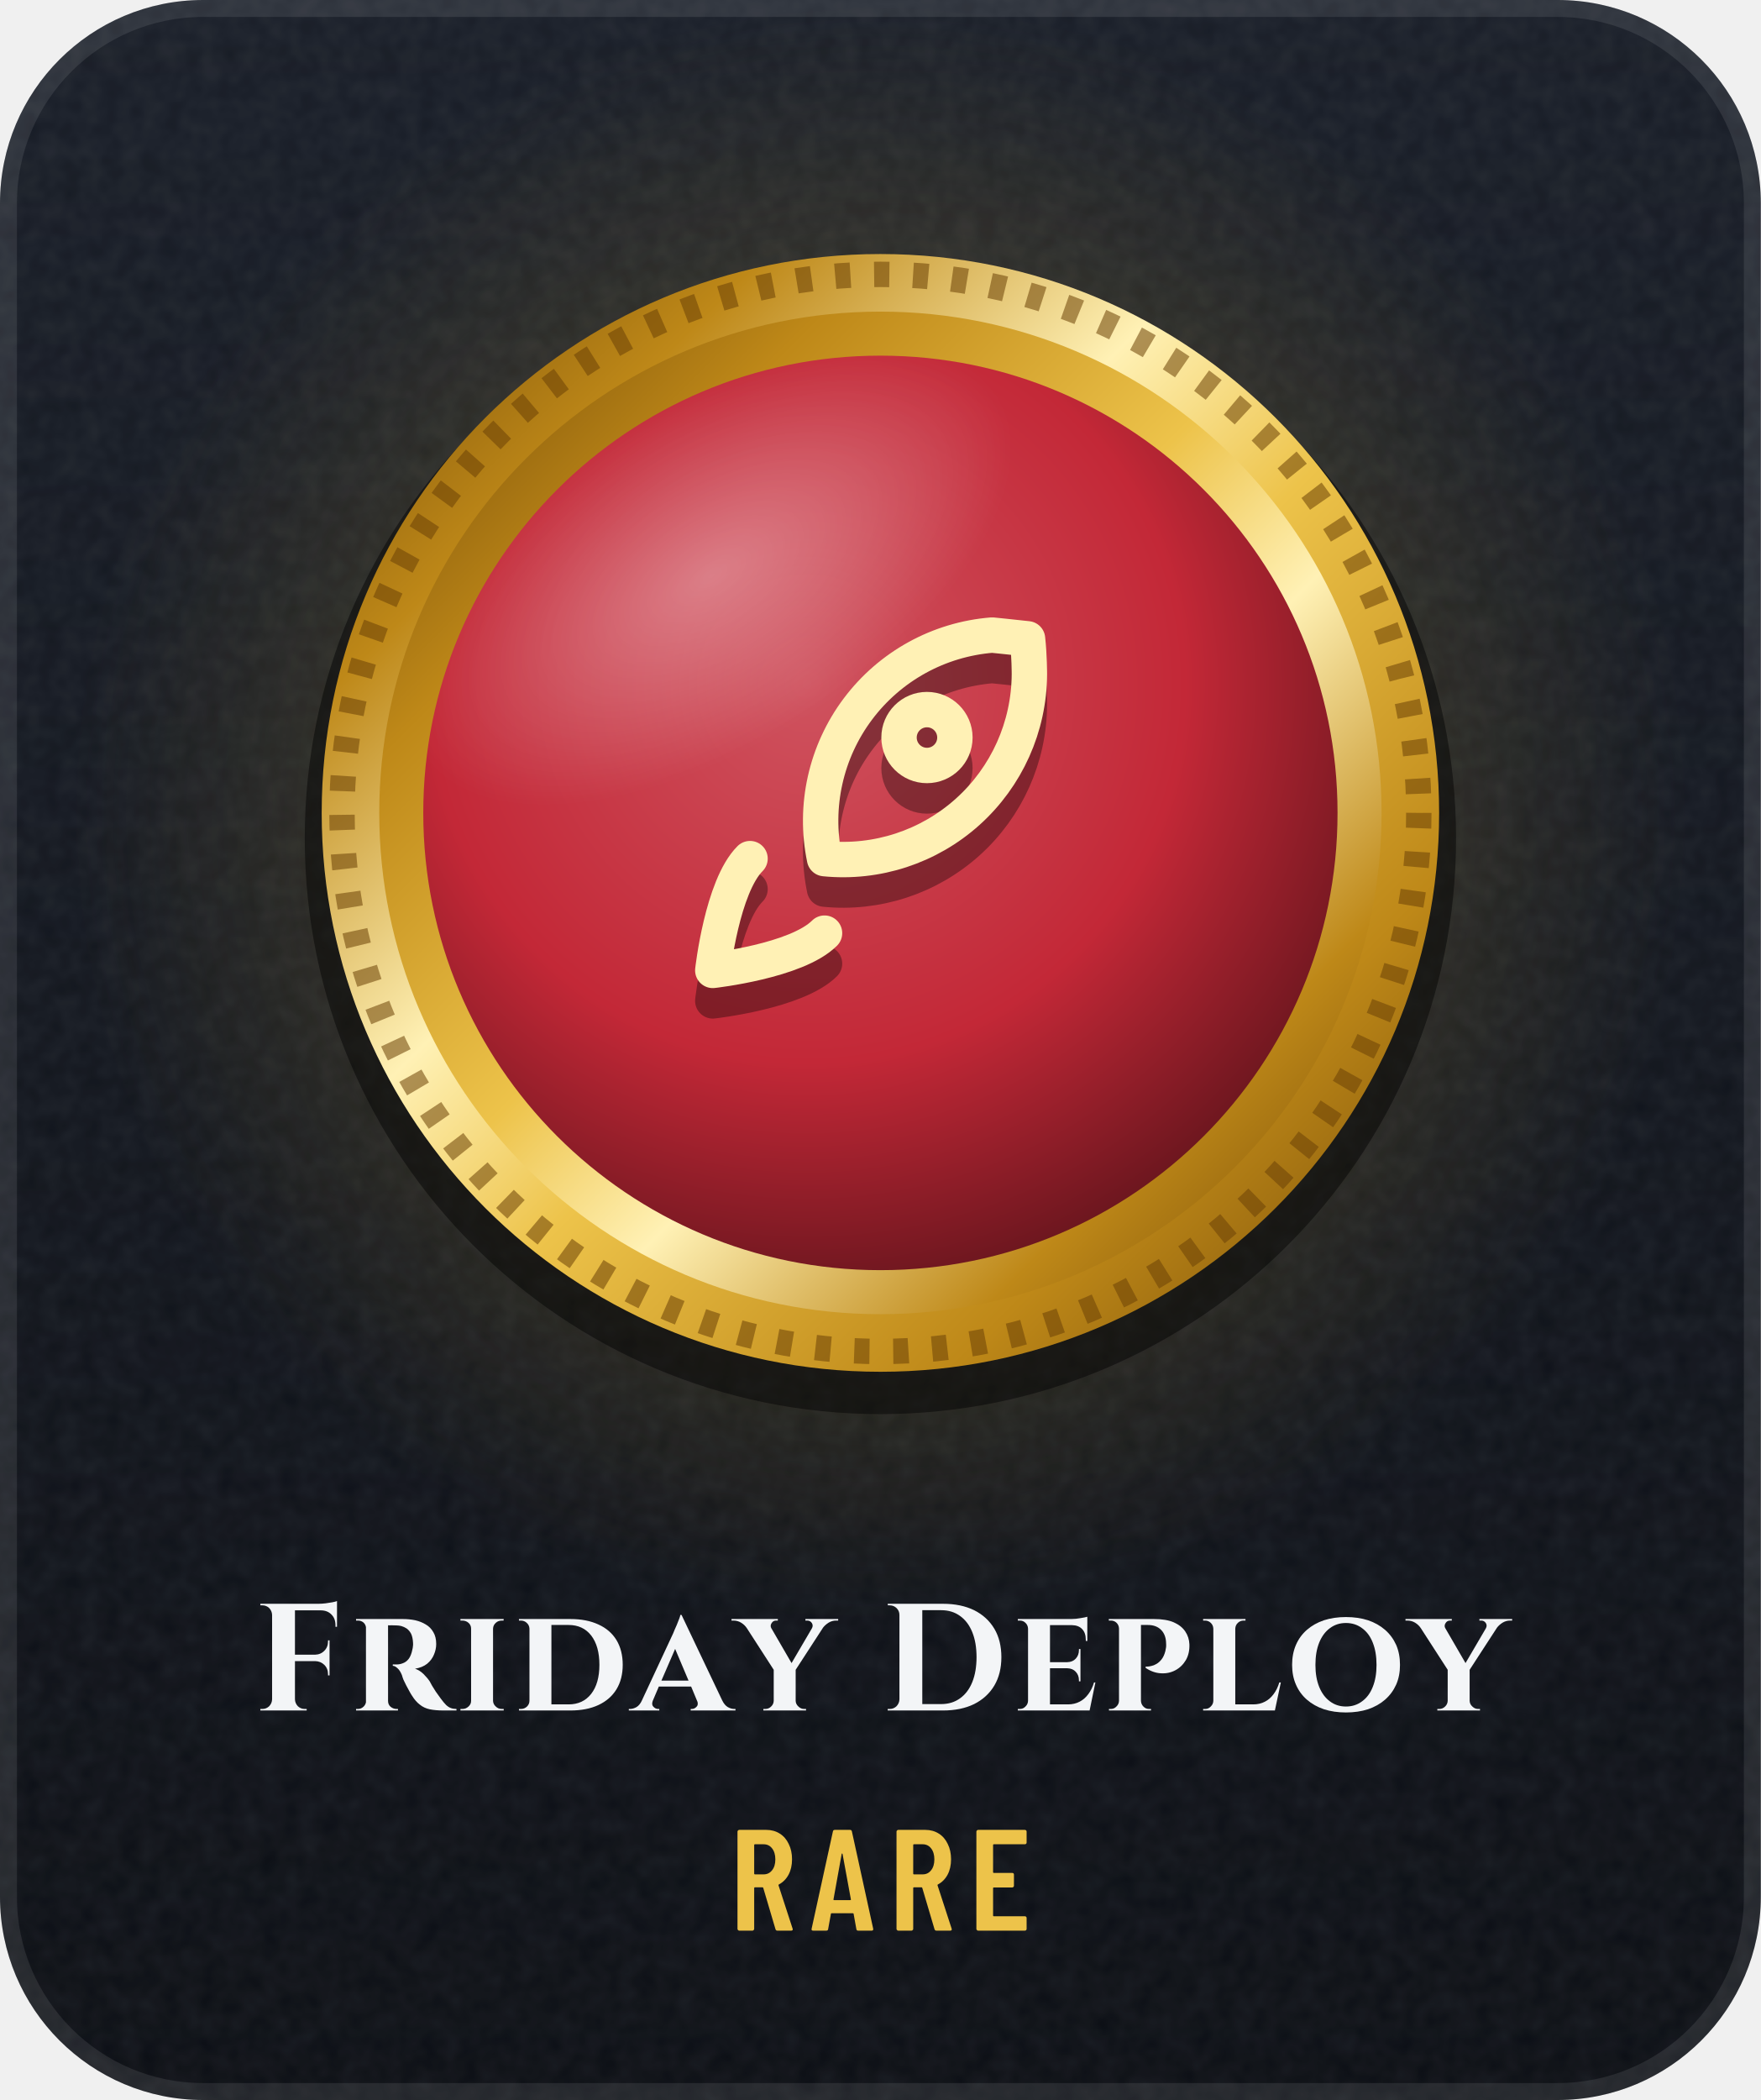
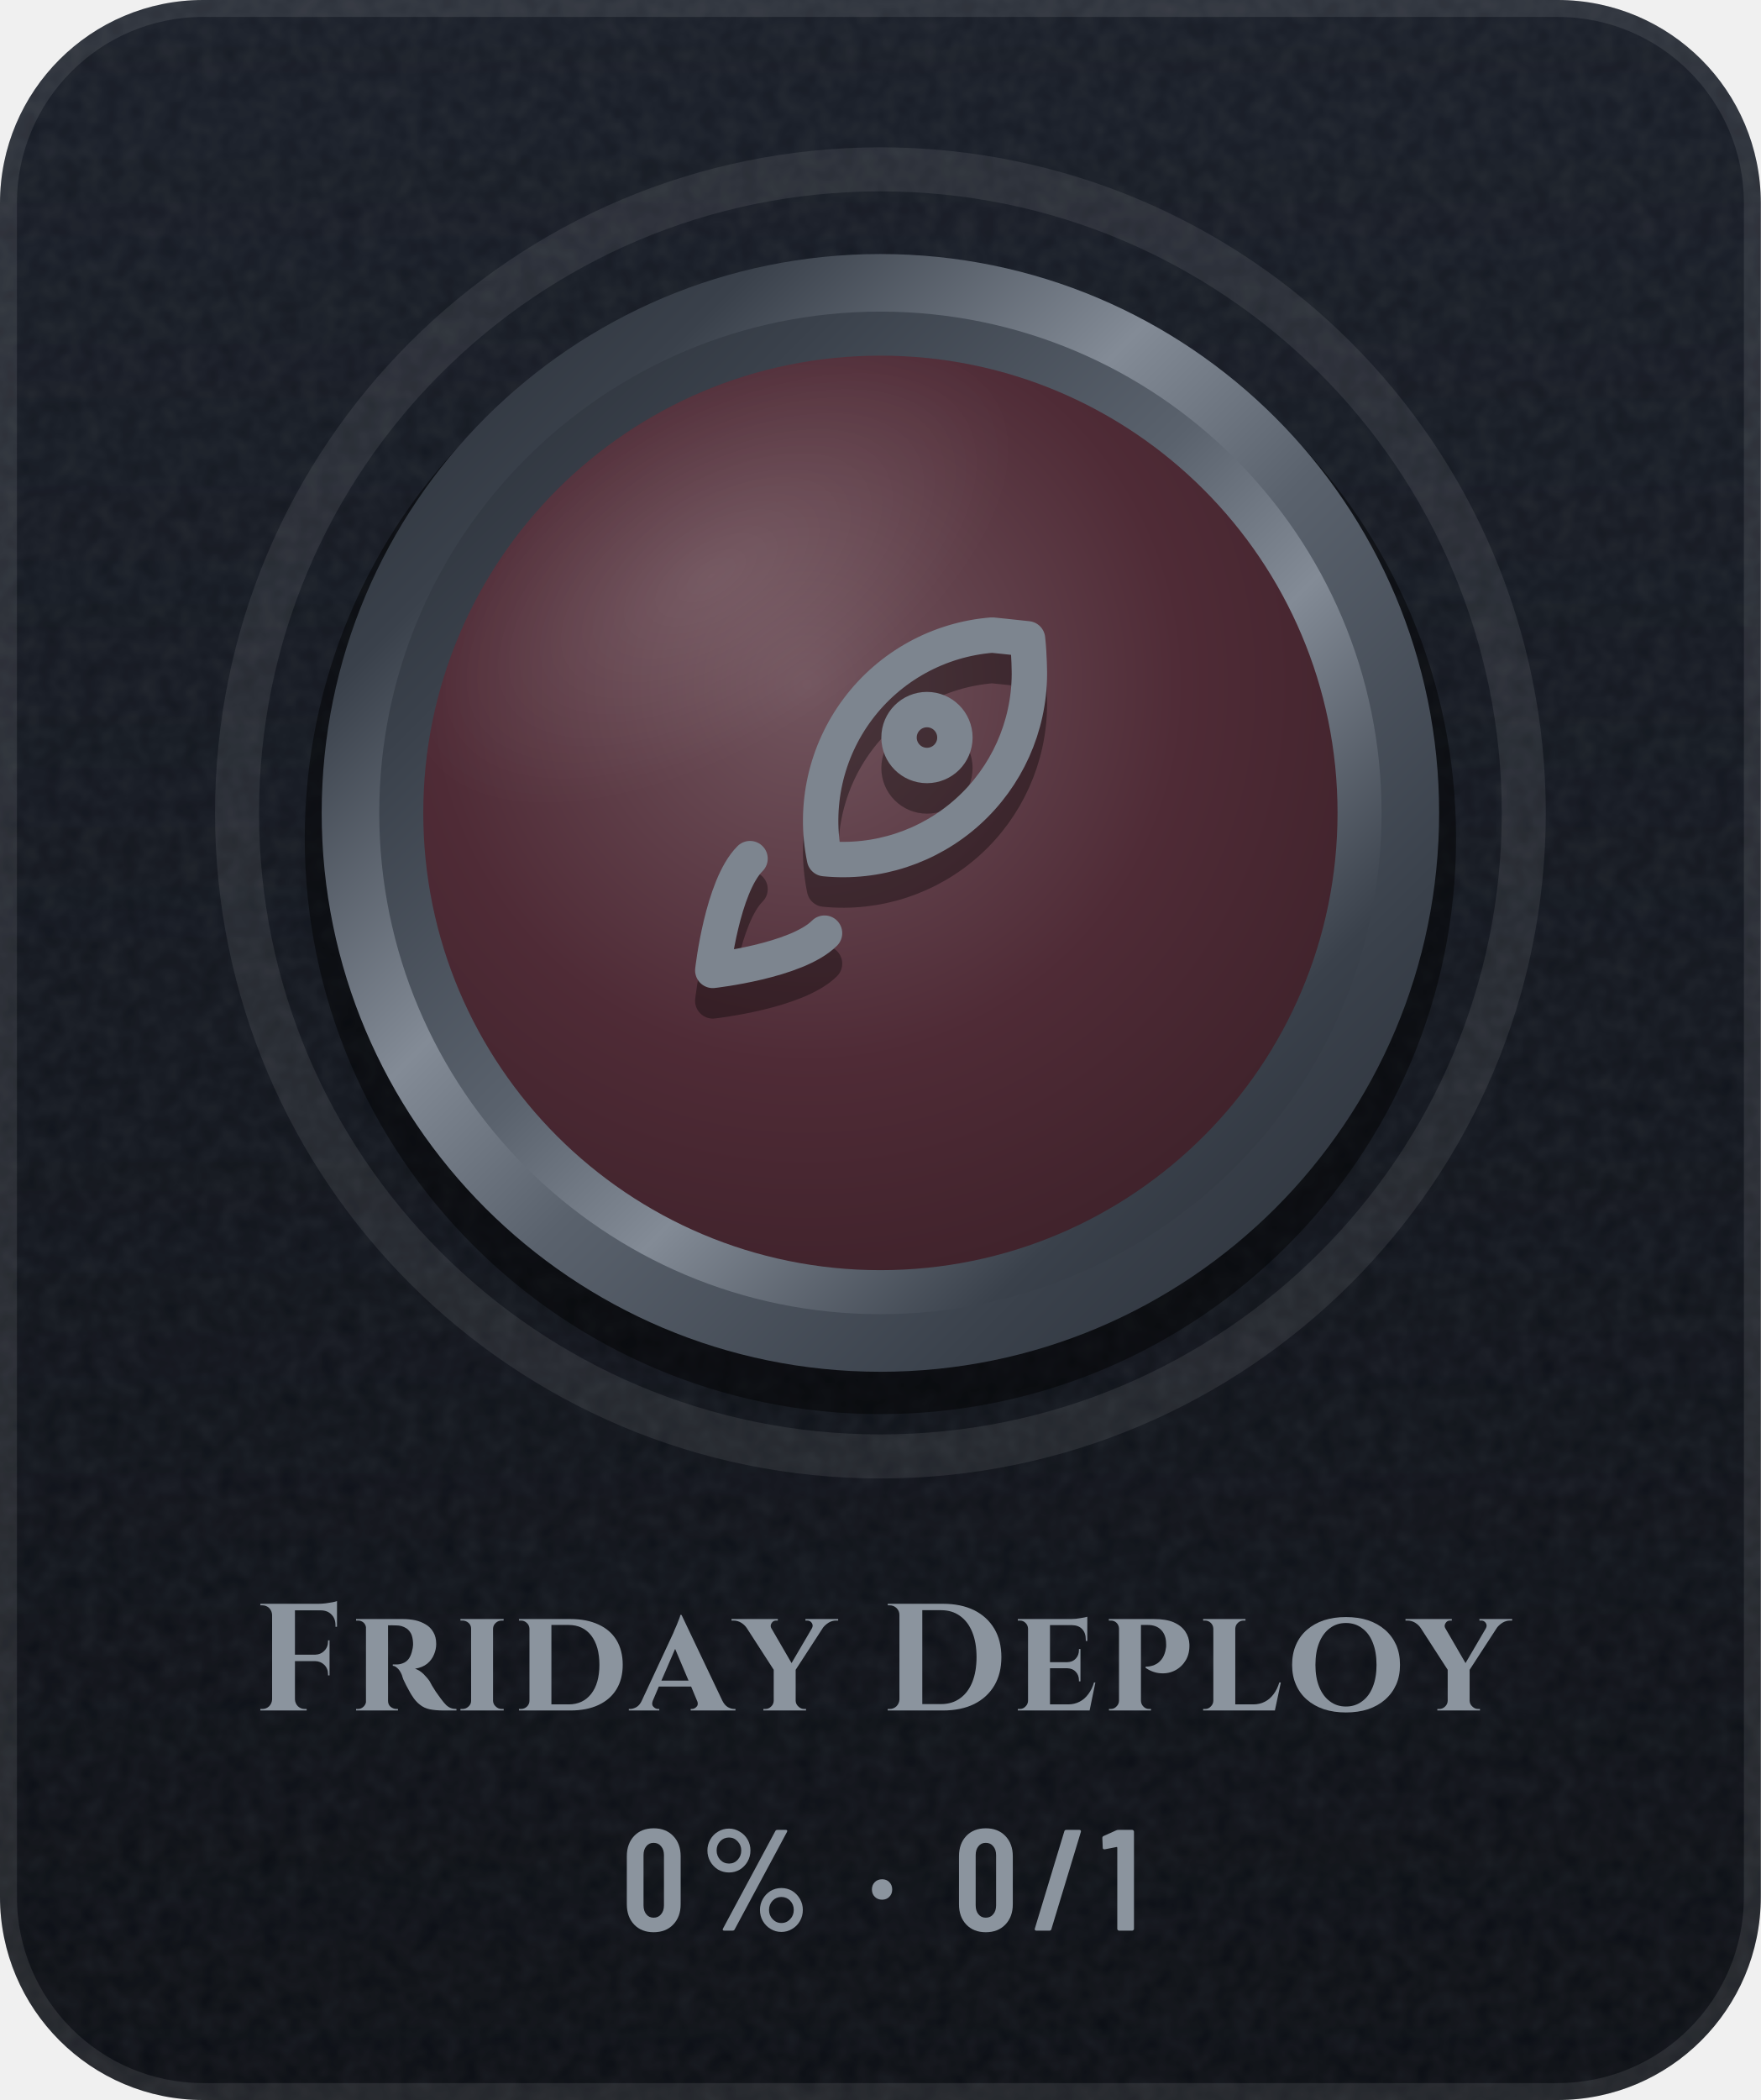
- <svg xmlns="http://www.w3.org/2000/svg" width="104" height="124" viewBox="0 0 104 124" role="img" aria-label="Friday Deploy: earned, Rare">
-   <style>@keyframes tw{0%,100%{opacity:.15;transform:scale(.45)}50%{opacity:1;transform:scale(1)}}.sp{transform-box:fill-box;transform-origin:center;animation:tw 3.4s ease-in-out infinite}@keyframes sh{0%{transform:translateX(-110px)}38%,100%{transform:translateX(200px)}}.sh{animation:sh 6.5s ease-in-out infinite}@keyframes fl{0%,100%{transform:translateY(0)}50%{transform:translateY(-3px)}}.fl{animation:fl 5s ease-in-out infinite}@media (prefers-reduced-motion:reduce){.sp,.fl{animation:none}.sh,.bu{display:none}}</style>
+ <svg xmlns="http://www.w3.org/2000/svg" width="104" height="124" viewBox="0 0 104 124" role="img" aria-label="Friday Deploy: 0% (0 of 1)">
  <defs>
    <linearGradient id="bg" x1="0" y1="0" x2="0" y2="1">
      <stop offset="0" stop-color="#171C26" />
      <stop offset="1" stop-color="#0A0D13" />
    </linearGradient>
    <clipPath id="card">
      <rect width="104" height="124" rx="12" />
    </clipPath>
    <filter id="grain" x="0" y="0" width="100%" height="100%">
      <feTurbulence type="fractalNoise" baseFrequency=".85" numOctaves="2" stitchTiles="stitch" />
      <feColorMatrix values="0 0 0 0 1 0 0 0 0 1 0 0 0 0 1 0 0 0 .07 0" />
    </filter>
    <radialGradient id="glow" cx=".5" cy=".5" r=".5">
-       <stop offset="0" stop-color="#EDC34A" stop-opacity="0.34" />
-       <stop offset="1" stop-color="#EDC34A" stop-opacity="0" />
+       <stop offset="0" stop-color="#5A626D" stop-opacity="0" />
+       <stop offset="1" stop-color="#5A626D" stop-opacity="0" />
    </radialGradient>
    <linearGradient id="mh" x1="0" y1="0" x2="1" y2="0">
-       <stop offset="0" stop-color="#6B4306" />
-       <stop offset="0.2" stop-color="#BE8818" />
-       <stop offset="0.4" stop-color="#FFF1B5" />
-       <stop offset="0.54" stop-color="#EDC34A" />
-       <stop offset="0.78" stop-color="#BE8818" />
-       <stop offset="1" stop-color="#6B4306" />
+       <stop offset="0" stop-color="#252A32" />
+       <stop offset="0.2" stop-color="#3A414B" />
+       <stop offset="0.4" stop-color="#838B96" />
+       <stop offset="0.54" stop-color="#5A626D" />
+       <stop offset="0.78" stop-color="#3A414B" />
+       <stop offset="1" stop-color="#252A32" />
    </linearGradient>
    <linearGradient id="md" x1="0" y1="0" x2="1" y2="1">
-       <stop offset="0" stop-color="#6B4306" />
-       <stop offset="0.2" stop-color="#BE8818" />
-       <stop offset="0.4" stop-color="#FFF1B5" />
-       <stop offset="0.54" stop-color="#EDC34A" />
-       <stop offset="0.78" stop-color="#BE8818" />
-       <stop offset="1" stop-color="#6B4306" />
+       <stop offset="0" stop-color="#252A32" />
+       <stop offset="0.2" stop-color="#3A414B" />
+       <stop offset="0.4" stop-color="#838B96" />
+       <stop offset="0.54" stop-color="#5A626D" />
+       <stop offset="0.78" stop-color="#3A414B" />
+       <stop offset="1" stop-color="#252A32" />
    </linearGradient>
    <linearGradient id="mdr" x1="1" y1="1" x2="0" y2="0">
-       <stop offset="0" stop-color="#6B4306" />
-       <stop offset="0.2" stop-color="#BE8818" />
-       <stop offset="0.4" stop-color="#FFF1B5" />
-       <stop offset="0.54" stop-color="#EDC34A" />
-       <stop offset="0.78" stop-color="#BE8818" />
-       <stop offset="1" stop-color="#6B4306" />
+       <stop offset="0" stop-color="#252A32" />
+       <stop offset="0.2" stop-color="#3A414B" />
+       <stop offset="0.4" stop-color="#838B96" />
+       <stop offset="0.54" stop-color="#5A626D" />
+       <stop offset="0.78" stop-color="#3A414B" />
+       <stop offset="1" stop-color="#252A32" />
    </linearGradient>
    <linearGradient id="dia" x1="0" y1="0" x2="1" y2="0">
      <stop offset="0" stop-color="#6CCBFF" />
      <stop offset=".5" stop-color="#C4B2FF" />
      <stop offset="1" stop-color="#F29BDD" />
    </linearGradient>
    <linearGradient id="pb" x1="0" y1="0" x2="1" y2="0">
-       <stop offset="0" stop-color="#8FA6C0" />
-       <stop offset="1" stop-color="#FFFFFF" />
+       <stop offset="0" stop-color="#8F5125" />
+       <stop offset="1" stop-color="#F5C69A" />
    </linearGradient>
    <linearGradient id="shg" x1="0" y1="0" x2="1" y2="0">
      <stop offset="0" stop-color="#FFFFFF" stop-opacity="0" />
      <stop offset=".5" stop-color="#FFFFFF" stop-opacity=".6" />
      <stop offset="1" stop-color="#FFFFFF" stop-opacity="0" />
    </linearGradient>
    <radialGradient id="en" cx=".42" cy=".36" r=".75">
-       <stop offset="0" stop-color="#CF535F" />
-       <stop offset=".55" stop-color="#C32837" />
-       <stop offset="1" stop-color="#4E1016" />
+       <stop offset="0" stop-color="#72555E" />
+       <stop offset=".55" stop-color="#4F2B36" />
+       <stop offset="1" stop-color="#3B2028" />
    </radialGradient>
    <linearGradient id="ig" gradientUnits="userSpaceOnUse" x1="0" y1="34" x2="0" y2="62">
-       <stop offset="0" stop-color="#FFF1B5" />
-       <stop offset="1" stop-color="#EDC34A" />
+       <stop offset="0" stop-color="#7D858F" />
+       <stop offset="1" stop-color="#4E5661" />
    </linearGradient>
    <radialGradient id="gl" cx=".5" cy=".5" r=".5">
      <stop offset="0" stop-color="#FFFFFF" stop-opacity=".45" />
      <stop offset="1" stop-color="#FFFFFF" stop-opacity="0" />
    </radialGradient>
    <clipPath id="fc">
      <circle cx="52" cy="48" r="27" />
    </clipPath>
  </defs>
  <g clip-path="url(#card)">
    <rect width="104" height="124" fill="url(#bg)" />
    <rect width="104" height="124" filter="url(#grain)" />
  </g>
  <rect x=".5" y=".5" width="103" height="123" rx="11.5" fill="none" stroke="#FFFFFF" stroke-opacity=".09" />
  <circle cx="52" cy="48" r="48" fill="url(#glow)" />
+   <circle cx="52" cy="48" r="38" fill="none" stroke="#FFFFFF" stroke-opacity=".08" stroke-width="2.6" />
  <circle cx="52" cy="49.5" r="34" fill="#000000" fill-opacity=".45" />
  <circle cx="52" cy="48" r="33" fill="url(#md)" />
-   <circle cx="52" cy="48" r="31.8" fill="none" stroke="#6B4306" stroke-opacity=".55" stroke-width="1.5" stroke-dasharray=".9 1.4" />
  <circle cx="52" cy="48" r="29.6" fill="url(#mdr)" />
  <circle cx="52" cy="48" r="27" fill="url(#en)" />
  <g transform="translate(38.8 36) scale(1.1)" fill="none" stroke="#000000" stroke-width="1.9" stroke-linecap="round" stroke-linejoin="round" stroke-opacity=".35">
    <path d="M5 15c-1.5 1.5-2 6-2 6s4.5-.5 6-2M9 15a10 10 0 0 1 9-12s1 .1 1.9.2c.1.9.1 1.9.1 1.9A10 10 0 0 1 9 15z" />
    <circle cx="14.5" cy="8.5" r="1.5" />
  </g>
  <g transform="translate(38.8 34.2) scale(1.1)" fill="none" stroke="url(#ig)" stroke-width="1.9" stroke-linecap="round" stroke-linejoin="round">
    <path d="M5 15c-1.5 1.5-2 6-2 6s4.5-.5 6-2M9 15a10 10 0 0 1 9-12s1 .1 1.9.2c.1.9.1 1.9.1 1.9A10 10 0 0 1 9 15z" />
    <circle cx="14.5" cy="8.5" r="1.5" />
  </g>
  <g clip-path="url(#fc)">
-     <ellipse cx="42" cy="34" rx="20" ry="10" transform="rotate(-32 42 34)" fill="url(#gl)" opacity=".7" />
-     <g transform="skewX(-18)">
-       <rect class="sh" x="10" y="10" width="12" height="80" fill="url(#shg)" opacity=".6" />
-     </g>
+     <ellipse cx="42" cy="34" rx="20" ry="10" transform="rotate(-32 42 34)" fill="url(#gl)" opacity=".25" />
  </g>
-   <g transform="translate(15 101) scale(0.009 -0.009)" fill="#F3F5F7">
+   <g transform="translate(15 101) scale(0.009 -0.009)" fill="#8B949E">
    <use href="#s70" x="0" />
    <use href="#s114" x="629" />
    <use href="#s105" x="1321" />
    <use href="#s100" x="1706" />
    <use href="#s97" x="2487" />
    <use href="#s121" x="3165" />
    <use href="#s68" x="4117" />
    <use href="#s101" x="4979" />
    <use href="#s112" x="5576" />
    <use href="#s108" x="6195" />
    <use href="#s111" x="6778" />
    <use href="#s121" x="7588" />
  </g>
-   <g transform="translate(43.1 114) scale(0.0085 -0.0085)" fill="#EDC34A">
-     <use href="#m82" x="0" />
-     <use href="#m65" x="555" />
-     <use href="#m82" x="1105" />
-     <use href="#m69" x="1660" />
+   <g transform="translate(36.7 114) scale(0.0085 -0.0085)" fill="#8B949E">
+     <use href="#m48" x="0" />
+     <use href="#m37" x="544" />
+     <use href="#m183" x="1704" />
+     <use href="#m48" x="2308" />
+     <use href="#m47" x="2852" />
+     <use href="#m49" x="3332" />
  </g>
  <defs>
-     <path id="m65" d="M325 11 306 116Q306 121 300 121H154Q148 121 148 116L129 11Q128 0 116 0H25Q11 0 14 13L162 689Q164 700 175 700H281Q292 700 294 689L442 13V9Q442 0 431 0H338Q326 0 325 11ZM171 212H282Q288 212 287 217L229 533Q228 536 226 536Q224 536 223 533L166 217Q165 212 171 212Z" />
-     <path id="m69" d="M391 600H175Q170 600 170 595V406Q170 401 175 401H303Q308 401 312 398Q315 394 315 389V312Q315 307 312 304Q308 300 303 300H175Q170 300 170 295V105Q170 100 175 100H391Q396 100 400 96Q403 93 403 88V12Q403 7 400 4Q396 0 391 0H66Q61 0 58 4Q54 7 54 12V688Q54 693 58 696Q61 700 66 700H391Q396 700 400 696Q403 693 403 688V612Q403 607 400 604Q396 600 391 600Z" />
-     <path id="m82" d="M318 10 233 297Q231 301 228 301H175Q170 301 170 296V12Q170 7 166 4Q163 0 158 0H66Q61 0 58 4Q54 7 54 12V688Q54 693 58 696Q61 700 66 700H254Q307 700 348 674Q388 649 410 602Q433 556 433 496Q433 434 409 389Q385 344 342 321Q338 320 339 315L437 14Q438 12 438 9Q438 0 427 0H331Q321 0 318 10ZM170 595V396Q170 391 175 391H236Q272 391 294 419Q317 447 317 495Q317 543 294 572Q272 600 236 600H175Q170 600 170 595Z" />
+     <path id="m37" d="M54 557Q54 598 74 633Q94 668 128 688Q163 709 204 709Q244 709 278 688Q313 668 333 633Q353 598 353 557Q353 515 333 480Q313 445 279 424Q245 404 204 404Q163 404 128 424Q94 445 74 480Q54 515 54 557ZM162 14 526 692Q530 700 541 700H599Q606 700 608 696Q610 692 607 686L243 8Q239 0 228 0H170Q163 0 161 4Q159 8 162 14ZM289 557Q289 594 264 620Q239 647 204 647Q168 647 143 621Q118 595 118 557Q118 519 143 492Q168 466 204 466Q240 466 264 492Q289 519 289 557ZM419 144Q419 185 439 220Q459 255 493 276Q527 296 568 296Q609 296 643 276Q677 255 697 220Q717 185 717 144Q717 102 697 67Q677 32 643 12Q609 -9 568 -9Q527 -9 493 12Q459 32 439 67Q419 102 419 144ZM654 144Q654 182 629 208Q604 234 568 234Q532 234 507 208Q482 182 482 144Q482 106 507 80Q532 53 568 53Q604 53 629 80Q654 106 654 144Z" />
+     <path id="m47" d="M21 14 226 690Q229 700 239 700H331Q337 700 340 696Q343 692 341 686L136 10Q133 0 123 0H31Q25 0 22 4Q19 8 21 14Z" />
+     <path id="m48" d="M38 183V517Q38 604 89 658Q140 711 224 711Q309 711 360 658Q412 604 412 517V183Q412 96 360 42Q309 -11 224 -11Q140 -11 89 42Q38 96 38 183ZM296 176V524Q296 563 276 586Q257 610 224 610Q192 610 173 586Q154 563 154 524V176Q154 137 173 114Q192 90 224 90Q257 90 276 114Q296 137 296 176Z" />
+     <path id="m49" d="M122 700H218Q223 700 226 696Q230 693 230 688V12Q230 7 226 4Q223 0 218 0H126Q121 0 118 4Q114 7 114 12V576Q114 578 112 580Q111 582 109 581L27 565H24Q13 565 13 576L10 643Q10 653 18 657L107 697Q114 700 122 700Z" />
+     <path id="m183" d="M37 286Q37 317 57 337Q77 357 108 357Q139 357 158 337Q178 317 178 286Q178 255 158 235Q138 215 108 215Q77 215 57 235Q37 255 37 286Z" />
    <path id="s68" d="M405 700Q523 700 609 658Q695 615 742 536Q788 458 788 350Q788 242 742 164Q695 85 609 42Q523 0 405 0H42V10H55Q81 10 100 28Q118 47 119 73V627Q119 653 100 672Q81 690 55 690H43L42 700ZM269 658V42H393Q465 42 517 80Q569 117 597 186Q625 255 625 350Q625 445 597 514Q569 583 517 620Q465 658 393 658Z" />
    <path id="s70" d="M496 460V230H486V238Q486 275 462 299Q438 323 401 324H269V73Q270 47 288 28Q307 10 333 10H346V0H42V10H55Q81 10 100 28Q118 47 119 73V627Q118 653 100 672Q81 690 55 690H42V700H423Q445 700 470 703Q494 706 515 710Q536 714 545 718V549H535V559Q535 604 508 630Q482 657 437 657H269V366H401Q438 367 462 392Q486 416 486 453V460Z" />
    <path id="s97" d="M319 627 586 66Q601 35 623 22Q645 10 665 10H673V0H379V10H387Q404 10 418 25Q429 36 424 56L382 157H170L130 63Q121 38 134 25Q148 10 165 10H173V0H-27V10H-19Q1 10 23 22Q45 35 59 66L264 506Q266 512 273 528Q280 543 288 562Q296 582 303 600Q310 617 311 627ZM187 196H365L277 404Z" />
    <path id="s100" d="M371 600Q478 600 555 564Q632 529 673 462Q714 394 714 300Q714 206 673 139Q632 72 555 36Q478 0 371 0H33V10H46Q69 10 86 26Q102 42 102 64V537Q101 560 84 575Q68 590 45 590H33V600ZM246 561V40H359Q453 40 507 109Q561 178 561 300Q561 422 507 492Q453 561 359 561Z" />
    <path id="s101" d="M543 184 505 0H34V10H47Q69 10 84 26Q100 41 101 63V537Q100 560 84 575Q69 590 47 590H34V600H385Q414 600 446 606Q478 611 490 615V456H480V465Q480 509 456 534Q433 559 389 560H245V317H359Q394 318 414 340Q435 363 435 396V403H445V191H435V199Q435 232 414 254Q394 276 359 277H245V40H363Q406 40 440 58Q473 75 497 108Q521 140 534 184Z" />
    <path id="s105" d="M104 63V537Q104 560 87 575Q70 590 46 590H34V600H318L317 590H306Q282 590 266 575Q249 560 248 537V63Q249 41 266 26Q282 10 306 10H318V0H34V10H47Q70 10 87 26Q104 41 104 63Z" />
    <path id="s108" d="M544 184 505 0H34V10H47Q69 10 84 26Q100 41 101 63V537Q100 560 84 575Q68 590 46 590H34V600H312V590H300Q278 590 262 575Q246 560 245 537V40H363Q406 40 440 58Q473 75 497 108Q521 140 534 184Z" />
    <path id="s111" d="M388 613Q468 613 533 592Q598 570 645 529Q692 488 718 430Q743 372 743 299Q743 227 718 170Q692 112 645 71Q598 30 533 8Q468 -13 388 -13Q309 -13 244 8Q179 30 132 71Q85 112 60 170Q35 227 35 299Q35 372 60 430Q85 488 132 529Q179 570 244 592Q309 613 388 613ZM388 26Q449 26 494 60Q540 93 564 154Q589 215 589 299Q589 384 564 446Q540 507 494 540Q449 574 388 574Q328 574 283 540Q238 507 213 446Q188 384 188 299Q188 215 213 154Q238 93 283 60Q328 26 388 26Z" />
    <path id="s112" d="M101 63V538Q100 561 84 576Q69 590 47 590H34V600H330Q411 600 461 578Q511 556 536 518Q561 481 563 434Q565 375 540 331Q514 287 471 264Q428 241 377 244Q326 246 276 279V288H287Q297 288 313 292Q329 295 346 305Q364 315 380 335Q396 355 405 389Q408 401 410 416Q411 430 410 441Q409 496 378 528Q346 561 290 561H245V63Q246 41 261 26Q276 10 299 10H311V0H35V10H47Q69 10 84 26Q100 41 101 63Z" />
    <path id="s114" d="M106 0H41V10H53Q75 10 91 26Q103 38 106 54V547Q103 564 91 576Q75 590 54 590H41V600H349Q390 600 429 592Q468 583 499 564Q530 546 548 514Q567 483 567 436Q567 401 552 366Q538 332 508 307Q477 282 428 274Q457 265 484 239Q510 213 525 190Q529 182 539 164Q549 147 564 124Q580 102 597 78Q617 51 632 36Q647 22 663 16Q679 10 700 10V0H616Q562 0 524 8Q487 16 460 38Q432 59 409 96Q400 109 390 128Q380 146 370 165Q360 184 352 202Q345 220 342 232Q329 264 312 278Q296 293 282 293V302H307Q328 302 348 310Q369 317 386 338Q403 360 411 402Q413 408 414 419Q416 430 415 444Q413 481 402 504Q390 526 373 538Q356 549 338 554Q321 558 308 558Q289 559 274 559Q259 558 251 559V63Q251 38 268 24Q286 10 306 10H316V0Z" />
    <path id="s121" d="M496 538Q507 557 496 574Q485 590 466 590H454V600H669V590H656Q629 590 606 576Q584 562 570 544L390 267V63Q391 41 408 26Q424 10 446 10H458V0H178V10H190Q213 10 229 26Q245 41 246 63V267L69 541Q55 562 32 576Q9 590 -19 590H-31V600H273V590H262Q242 590 232 573Q222 558 229 542L363 311L496 538Z" />
  </defs>
</svg>
